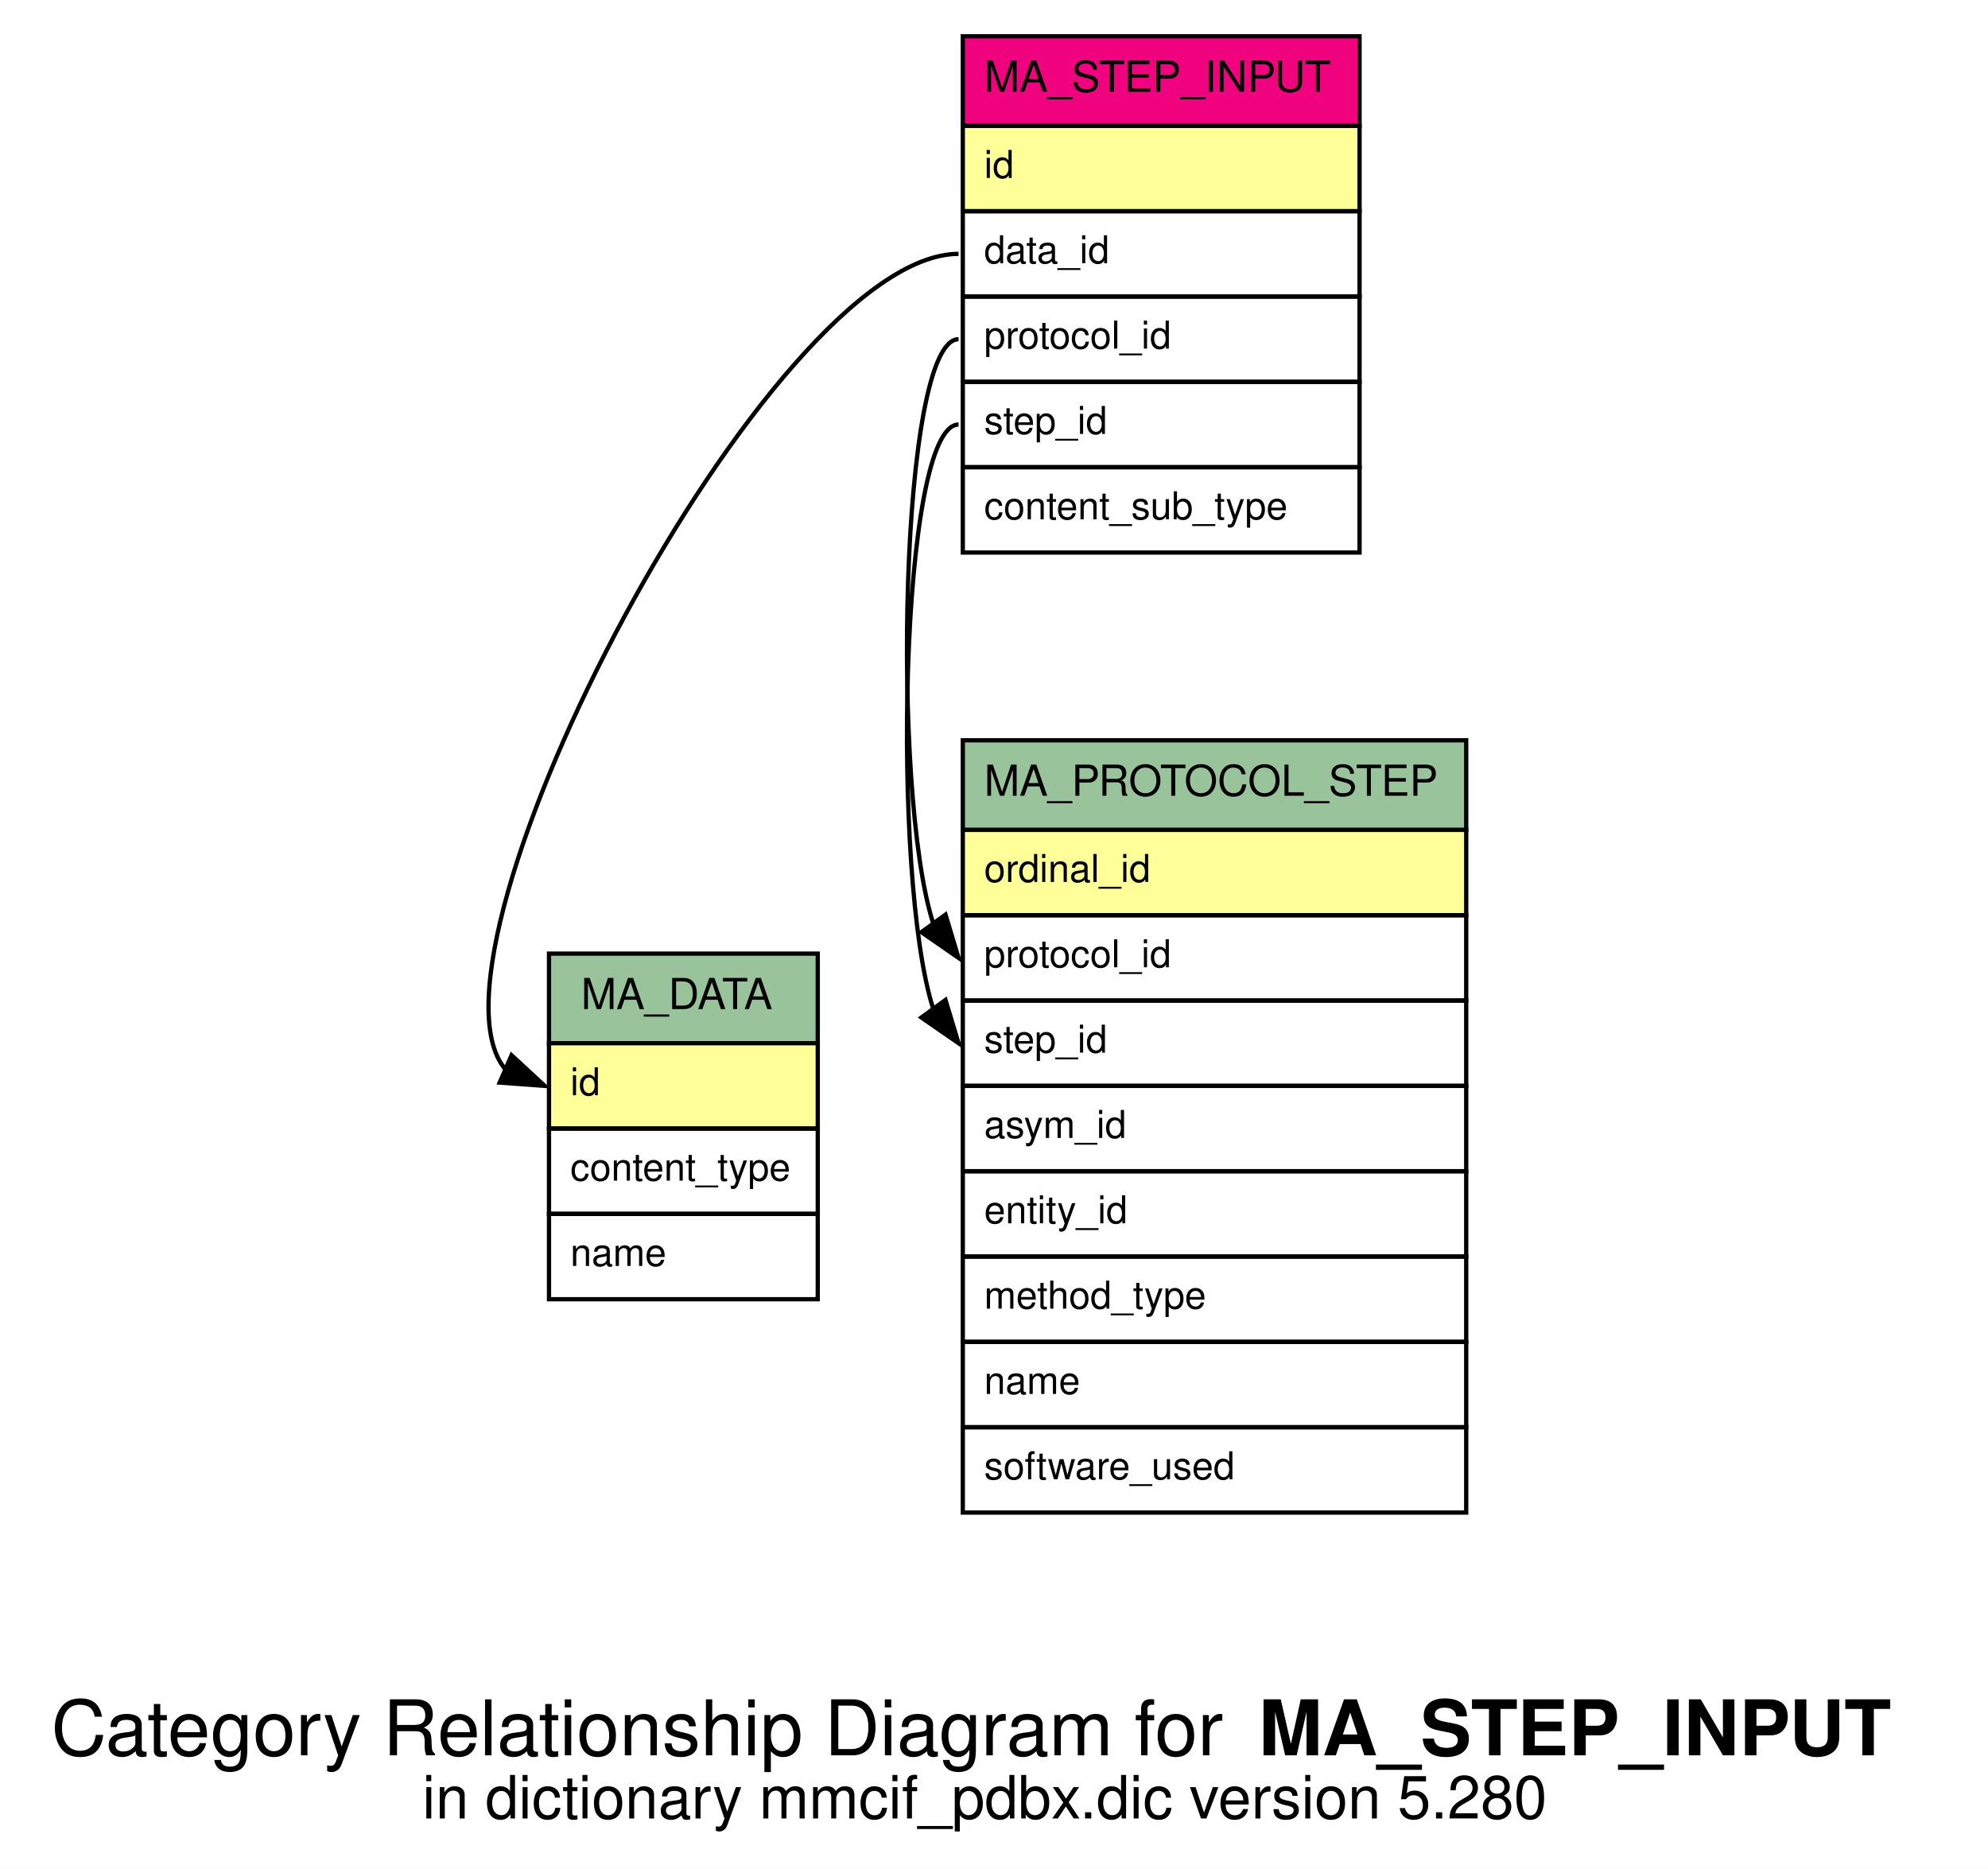
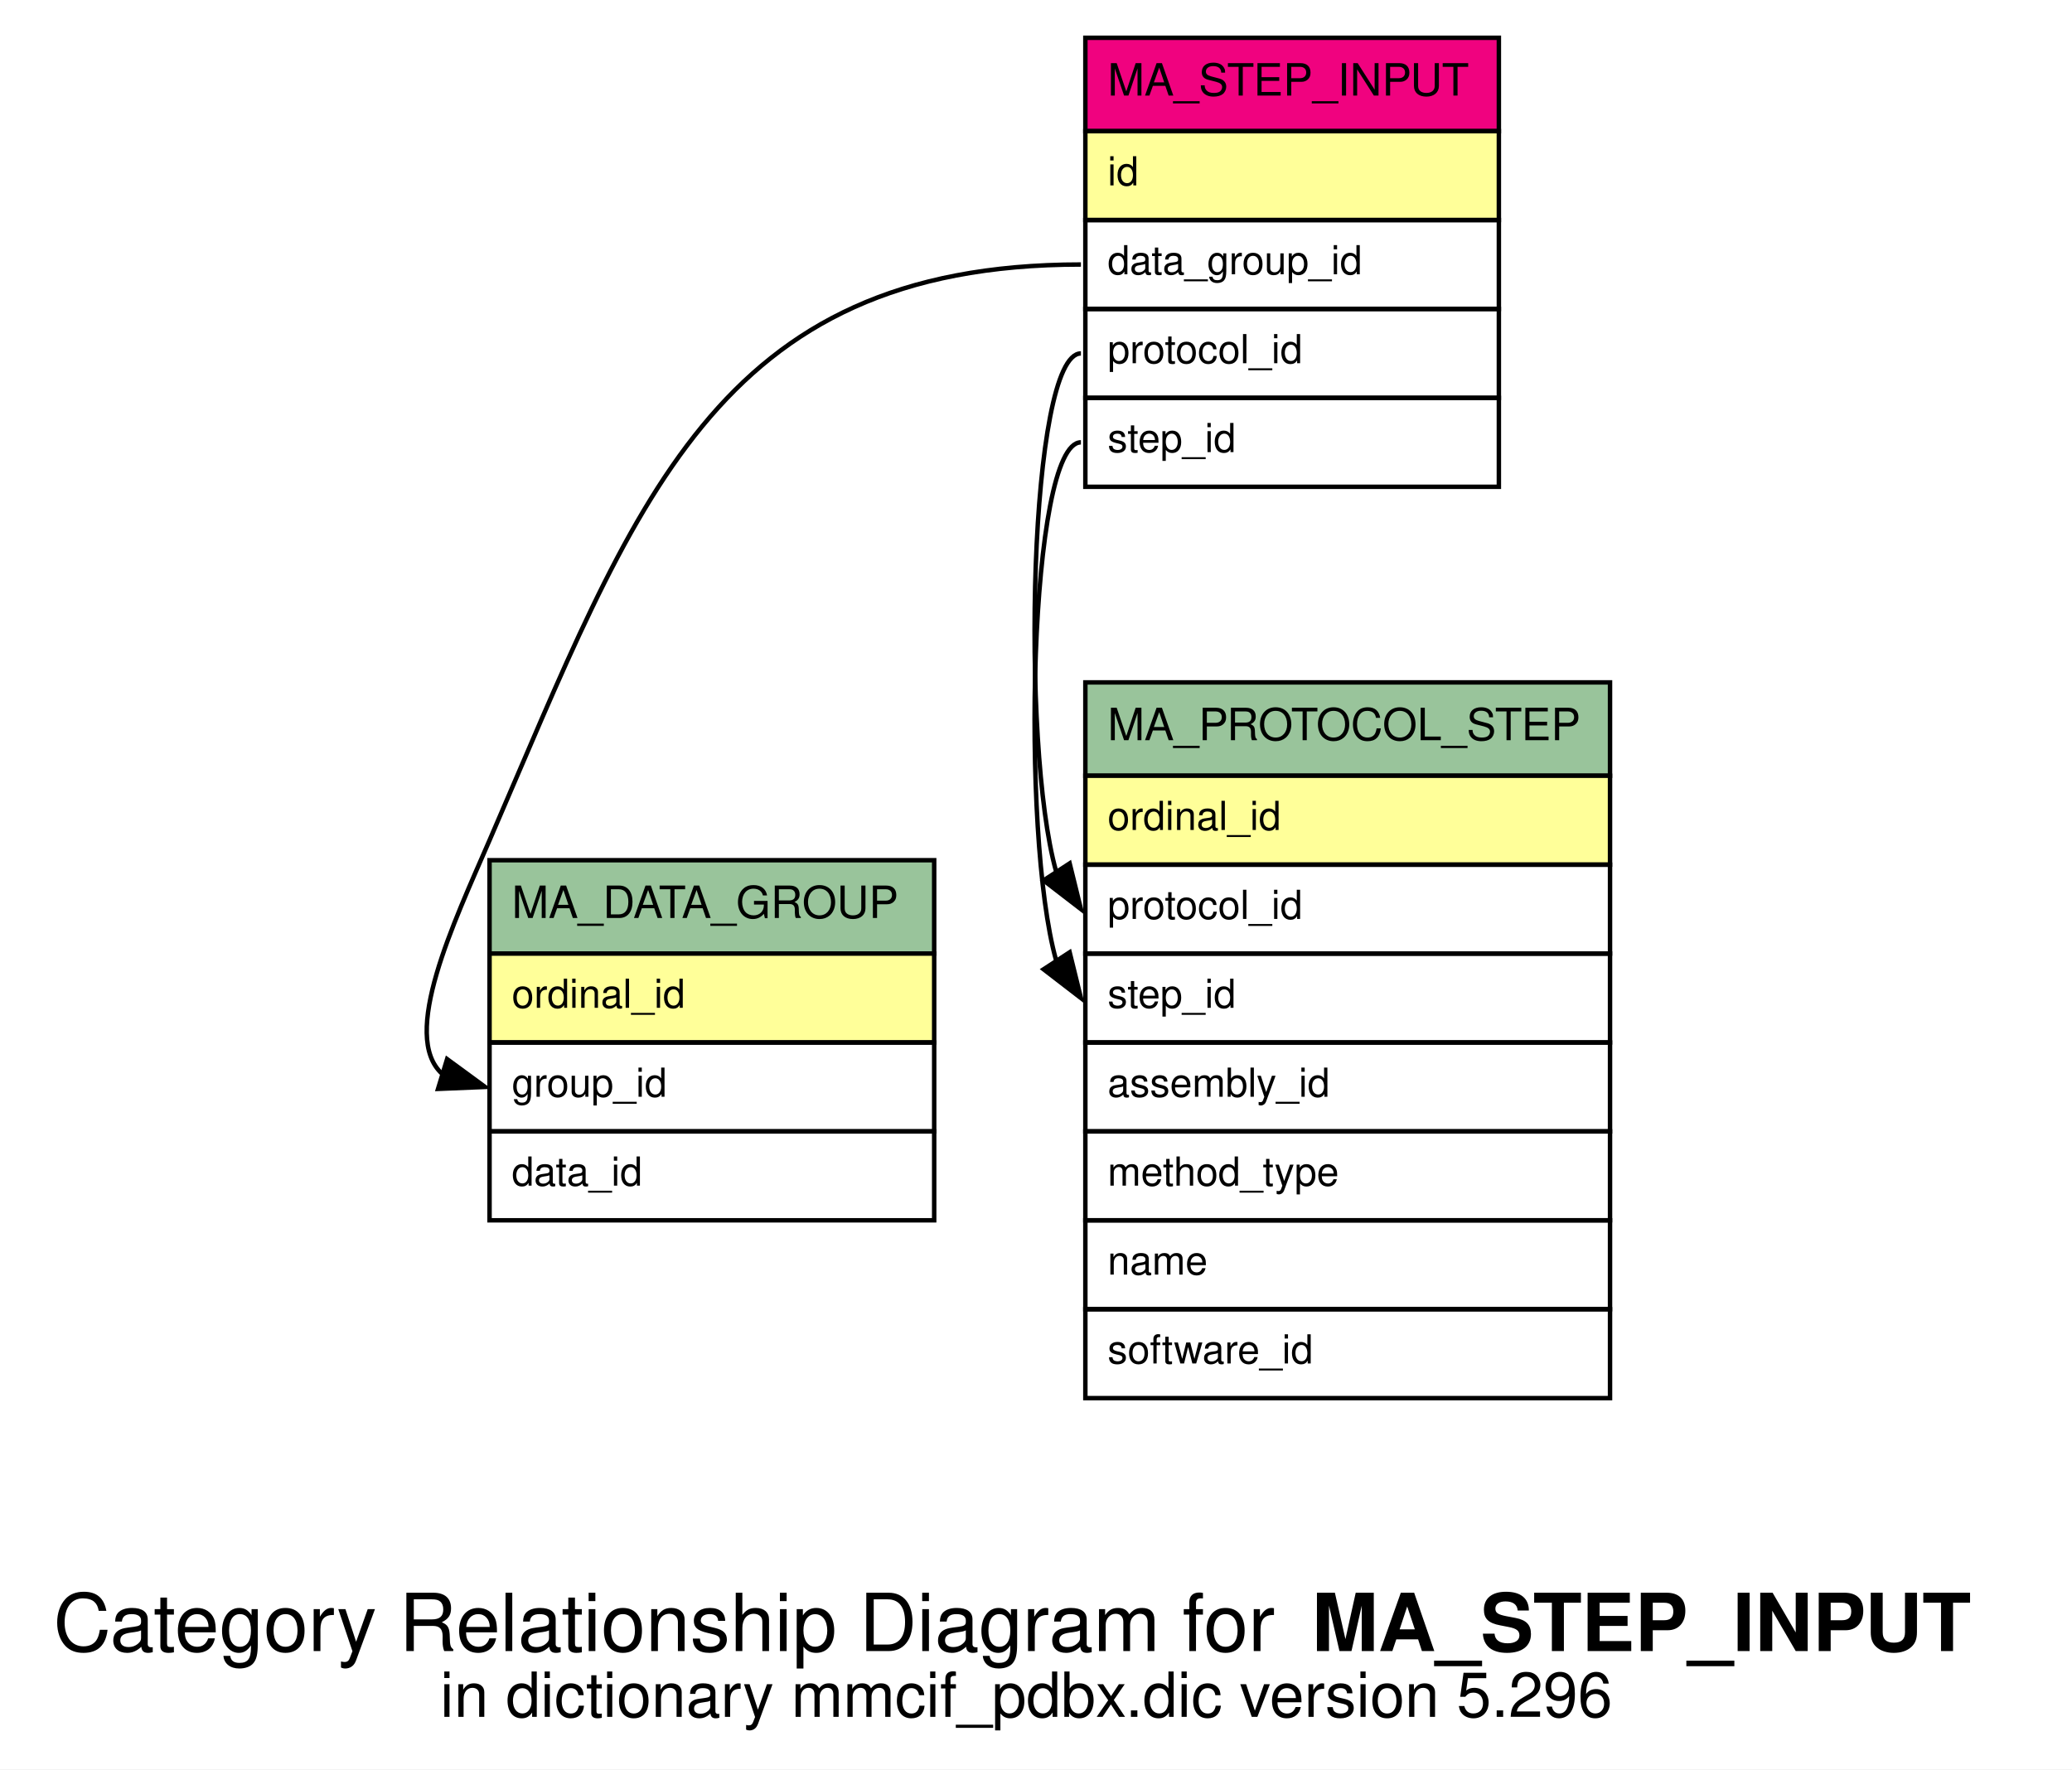
- <svg xmlns="http://www.w3.org/2000/svg" xmlns:xlink="http://www.w3.org/1999/xlink" width="466pt" height="438pt" viewBox="0.00 0.00 466.00 438.00">
-   <g id="graph0" class="graph" transform="scale(1 1) rotate(0) translate(4 434)">
-     <polygon fill="white" stroke="none" points="-4,4 -4,-434 462,-434 462,4 -4,4" />
+ <svg xmlns="http://www.w3.org/2000/svg" xmlns:xlink="http://www.w3.org/1999/xlink" width="466pt" height="398pt" viewBox="0.00 0.00 466.00 398.00">
+   <g id="graph0" class="graph" transform="scale(1 1) rotate(0) translate(4 394)">
+     <polygon fill="white" stroke="none" points="-4,4 -4,-394 462,-394 462,4 -4,4" />
    <text text-anchor="start" x="226" y="-58.6" font-family="Helvetica,sans-Serif" font-size="18.00"> </text>
    <text text-anchor="start" x="226" y="-40.6" font-family="Helvetica,sans-Serif" font-size="18.00"> </text>
    <text text-anchor="start" x="8" y="-22.6" font-family="Helvetica,sans-Serif" font-size="18.00"> Category Relationship Diagram for </text>
    <text text-anchor="start" x="291" y="-22.6" font-family="Helvetica,sans-Serif" font-weight="bold" font-size="18.00">MA_STEP_INPUT</text>
    <text text-anchor="start" x="440" y="-22.6" font-family="Helvetica,sans-Serif" font-size="18.00"> </text>
    <text text-anchor="start" x="446" y="-22.6" font-family="Helvetica,sans-Serif" font-size="14.00"> </text>
-     <text text-anchor="start" x="95" y="-7.8" font-family="Helvetica,sans-Serif" font-size="14.00">  in dictionary mmcif_pdbx.dic version 5.280 </text>
+     <text text-anchor="start" x="95" y="-7.8" font-family="Helvetica,sans-Serif" font-size="14.00">  in dictionary mmcif_pdbx.dic version 5.296 </text>
    <g id="node1" class="node">
      <g id="a_node1_0">
-         <a xlink:href="/dictionaries/mmcif_modeling_v10.unix_1.04.dic/Categories/ma_data.html" xlink:title="&lt;TABLE&gt;" target="_top">
-           <polygon fill="#99c49b" stroke="none" points="124.688,-189.5 124.688,-210.5 187.688,-210.5 187.688,-189.5 124.688,-189.5" />
-           <polygon fill="none" stroke="black" points="124.688,-189.5 124.688,-210.5 187.688,-210.5 187.688,-189.5 124.688,-189.5" />
-           <text text-anchor="start" x="132.188" y="-197.5" font-family="Helvetica,sans-Serif" font-size="10.00">MA_DATA</text>
+         <a xlink:href="/dictionaries/mmcif_pdbx_modeling_extension_all.dic/Categories/ma_data_group.html" xlink:title="&lt;TABLE&gt;" target="_top">
+           <polygon fill="#99c49b" stroke="none" points="106.101,-179.5 106.101,-200.5 206.101,-200.5 206.101,-179.5 106.101,-179.5" />
+           <polygon fill="none" stroke="black" points="106.101,-179.5 106.101,-200.5 206.101,-200.5 206.101,-179.5 106.101,-179.5" />
+           <text text-anchor="start" x="111.101" y="-187.5" font-family="Helvetica,sans-Serif" font-size="10.00">MA_DATA_GROUP</text>
        </a>
      </g>
      <g id="a_node1_1">
-         <a xlink:href="/dictionaries/mmcif_modeling_v10.unix_1.04.dic/Items/_ma_data.id.html" xlink:title="&lt;TABLE&gt;" target="_top">
-           <polygon fill="#ffff99" stroke="none" points="124.688,-169.5 124.688,-189.5 187.688,-189.5 187.688,-169.5 124.688,-169.5" />
-           <polygon fill="none" stroke="black" points="124.688,-169.5 124.688,-189.5 187.688,-189.5 187.688,-169.5 124.688,-169.5" />
-           <text text-anchor="start" x="129.688" y="-177.3" font-family="Helvetica,sans-Serif" font-size="9.00">id</text>
+         <a xlink:href="/dictionaries/mmcif_pdbx_modeling_extension_all.dic/Items/_ma_data_group.ordinal_id.html" xlink:title="&lt;TABLE&gt;" target="_top">
+           <polygon fill="#ffff99" stroke="none" points="106.101,-159.5 106.101,-179.5 206.101,-179.5 206.101,-159.5 106.101,-159.5" />
+           <polygon fill="none" stroke="black" points="106.101,-159.5 106.101,-179.5 206.101,-179.5 206.101,-159.5 106.101,-159.5" />
+           <text text-anchor="start" x="111.101" y="-167.3" font-family="Helvetica,sans-Serif" font-size="9.00">ordinal_id</text>
        </a>
      </g>
      <g id="a_node1_2">
-         <a xlink:href="/dictionaries/mmcif_modeling_v10.unix_1.04.dic/Items/_ma_data.content_type.html" xlink:title="&lt;TABLE&gt;" target="_top">
-           <polygon fill="none" stroke="black" points="124.688,-149.5 124.688,-169.5 187.688,-169.5 187.688,-149.5 124.688,-149.5" />
-           <text text-anchor="start" x="129.688" y="-157.3" font-family="Helvetica,sans-Serif" font-size="9.00">content_type</text>
+         <a xlink:href="/dictionaries/mmcif_pdbx_modeling_extension_all.dic/Items/_ma_data_group.group_id.html" xlink:title="&lt;TABLE&gt;" target="_top">
+           <polygon fill="none" stroke="black" points="106.101,-139.5 106.101,-159.5 206.101,-159.5 206.101,-139.5 106.101,-139.5" />
+           <text text-anchor="start" x="111.101" y="-147.3" font-family="Helvetica,sans-Serif" font-size="9.00">group_id</text>
        </a>
      </g>
      <g id="a_node1_3">
-         <a xlink:href="/dictionaries/mmcif_modeling_v10.unix_1.04.dic/Items/_ma_data.name.html" xlink:title="&lt;TABLE&gt;" target="_top">
-           <polygon fill="none" stroke="black" points="124.688,-129.5 124.688,-149.5 187.688,-149.5 187.688,-129.5 124.688,-129.5" />
-           <text text-anchor="start" x="129.688" y="-137.3" font-family="Helvetica,sans-Serif" font-size="9.00">name</text>
+         <a xlink:href="/dictionaries/mmcif_pdbx_modeling_extension_all.dic/Items/_ma_data_group.data_id.html" xlink:title="&lt;TABLE&gt;" target="_top">
+           <polygon fill="none" stroke="black" points="106.101,-119.5 106.101,-139.5 206.101,-139.5 206.101,-119.5 106.101,-119.5" />
+           <text text-anchor="start" x="111.101" y="-127.3" font-family="Helvetica,sans-Serif" font-size="9.00">data_id</text>
        </a>
      </g>
    </g>
    <g id="node2" class="node">
      <g id="a_node2_4">
-         <a xlink:href="/dictionaries/mmcif_modeling_v10.unix_1.04.dic/Categories/ma_protocol_step.html" xlink:title="&lt;TABLE&gt;" target="_top">
-           <polygon fill="#99c49b" stroke="none" points="221.688,-239.5 221.688,-260.5 339.688,-260.5 339.688,-239.5 221.688,-239.5" />
-           <polygon fill="none" stroke="black" points="221.688,-239.5 221.688,-260.5 339.688,-260.5 339.688,-239.5 221.688,-239.5" />
-           <text text-anchor="start" x="226.688" y="-247.5" font-family="Helvetica,sans-Serif" font-size="10.00">MA_PROTOCOL_STEP</text>
+         <a xlink:href="/dictionaries/mmcif_pdbx_modeling_extension_all.dic/Categories/ma_protocol_step.html" xlink:title="&lt;TABLE&gt;" target="_top">
+           <polygon fill="#99c49b" stroke="none" points="240.101,-219.5 240.101,-240.5 358.101,-240.5 358.101,-219.5 240.101,-219.5" />
+           <polygon fill="none" stroke="black" points="240.101,-219.5 240.101,-240.5 358.101,-240.5 358.101,-219.5 240.101,-219.5" />
+           <text text-anchor="start" x="245.101" y="-227.5" font-family="Helvetica,sans-Serif" font-size="10.00">MA_PROTOCOL_STEP</text>
        </a>
      </g>
      <g id="a_node2_5">
-         <a xlink:href="/dictionaries/mmcif_modeling_v10.unix_1.04.dic/Items/_ma_protocol_step.ordinal_id.html" xlink:title="&lt;TABLE&gt;" target="_top">
-           <polygon fill="#ffff99" stroke="none" points="221.688,-219.5 221.688,-239.5 339.688,-239.5 339.688,-219.5 221.688,-219.5" />
-           <polygon fill="none" stroke="black" points="221.688,-219.5 221.688,-239.5 339.688,-239.5 339.688,-219.5 221.688,-219.5" />
-           <text text-anchor="start" x="226.688" y="-227.3" font-family="Helvetica,sans-Serif" font-size="9.00">ordinal_id</text>
+         <a xlink:href="/dictionaries/mmcif_pdbx_modeling_extension_all.dic/Items/_ma_protocol_step.ordinal_id.html" xlink:title="&lt;TABLE&gt;" target="_top">
+           <polygon fill="#ffff99" stroke="none" points="240.101,-199.5 240.101,-219.5 358.101,-219.5 358.101,-199.5 240.101,-199.5" />
+           <polygon fill="none" stroke="black" points="240.101,-199.5 240.101,-219.5 358.101,-219.5 358.101,-199.5 240.101,-199.5" />
+           <text text-anchor="start" x="245.101" y="-207.3" font-family="Helvetica,sans-Serif" font-size="9.00">ordinal_id</text>
        </a>
      </g>
      <g id="a_node2_6">
-         <a xlink:href="/dictionaries/mmcif_modeling_v10.unix_1.04.dic/Items/_ma_protocol_step.protocol_id.html" xlink:title="&lt;TABLE&gt;" target="_top">
-           <polygon fill="none" stroke="black" points="221.688,-199.5 221.688,-219.5 339.688,-219.5 339.688,-199.5 221.688,-199.5" />
-           <text text-anchor="start" x="226.688" y="-207.3" font-family="Helvetica,sans-Serif" font-size="9.00">protocol_id</text>
+         <a xlink:href="/dictionaries/mmcif_pdbx_modeling_extension_all.dic/Items/_ma_protocol_step.protocol_id.html" xlink:title="&lt;TABLE&gt;" target="_top">
+           <polygon fill="none" stroke="black" points="240.101,-179.5 240.101,-199.5 358.101,-199.5 358.101,-179.5 240.101,-179.5" />
+           <text text-anchor="start" x="245.101" y="-187.3" font-family="Helvetica,sans-Serif" font-size="9.00">protocol_id</text>
        </a>
      </g>
      <g id="a_node2_7">
-         <a xlink:href="/dictionaries/mmcif_modeling_v10.unix_1.04.dic/Items/_ma_protocol_step.step_id.html" xlink:title="&lt;TABLE&gt;" target="_top">
-           <polygon fill="none" stroke="black" points="221.688,-179.5 221.688,-199.5 339.688,-199.5 339.688,-179.5 221.688,-179.5" />
-           <text text-anchor="start" x="226.688" y="-187.3" font-family="Helvetica,sans-Serif" font-size="9.00">step_id</text>
+         <a xlink:href="/dictionaries/mmcif_pdbx_modeling_extension_all.dic/Items/_ma_protocol_step.step_id.html" xlink:title="&lt;TABLE&gt;" target="_top">
+           <polygon fill="none" stroke="black" points="240.101,-159.5 240.101,-179.5 358.101,-179.5 358.101,-159.5 240.101,-159.5" />
+           <text text-anchor="start" x="245.101" y="-167.3" font-family="Helvetica,sans-Serif" font-size="9.00">step_id</text>
        </a>
      </g>
      <g id="a_node2_8">
-         <a xlink:href="/dictionaries/mmcif_modeling_v10.unix_1.04.dic/Items/_ma_protocol_step.asym_id.html" xlink:title="&lt;TABLE&gt;" target="_top">
-           <polygon fill="none" stroke="black" points="221.688,-159.5 221.688,-179.5 339.688,-179.5 339.688,-159.5 221.688,-159.5" />
-           <text text-anchor="start" x="226.688" y="-167.3" font-family="Helvetica,sans-Serif" font-size="9.00">asym_id</text>
+         <a xlink:href="/dictionaries/mmcif_pdbx_modeling_extension_all.dic/Items/_ma_protocol_step.assembly_id.html" xlink:title="&lt;TABLE&gt;" target="_top">
+           <polygon fill="none" stroke="black" points="240.101,-139.5 240.101,-159.5 358.101,-159.5 358.101,-139.5 240.101,-139.5" />
+           <text text-anchor="start" x="245.101" y="-147.3" font-family="Helvetica,sans-Serif" font-size="9.00">assembly_id</text>
        </a>
      </g>
      <g id="a_node2_9">
-         <a xlink:href="/dictionaries/mmcif_modeling_v10.unix_1.04.dic/Items/_ma_protocol_step.entity_id.html" xlink:title="&lt;TABLE&gt;" target="_top">
-           <polygon fill="none" stroke="black" points="221.688,-139.5 221.688,-159.5 339.688,-159.5 339.688,-139.5 221.688,-139.5" />
-           <text text-anchor="start" x="226.688" y="-147.3" font-family="Helvetica,sans-Serif" font-size="9.00">entity_id</text>
+         <a xlink:href="/dictionaries/mmcif_pdbx_modeling_extension_all.dic/Items/_ma_protocol_step.method_type.html" xlink:title="&lt;TABLE&gt;" target="_top">
+           <polygon fill="none" stroke="black" points="240.101,-119.5 240.101,-139.5 358.101,-139.5 358.101,-119.5 240.101,-119.5" />
+           <text text-anchor="start" x="245.101" y="-127.3" font-family="Helvetica,sans-Serif" font-size="9.00">method_type</text>
        </a>
      </g>
      <g id="a_node2_10">
-         <a xlink:href="/dictionaries/mmcif_modeling_v10.unix_1.04.dic/Items/_ma_protocol_step.method_type.html" xlink:title="&lt;TABLE&gt;" target="_top">
-           <polygon fill="none" stroke="black" points="221.688,-119.5 221.688,-139.5 339.688,-139.5 339.688,-119.5 221.688,-119.5" />
-           <text text-anchor="start" x="226.688" y="-127.3" font-family="Helvetica,sans-Serif" font-size="9.00">method_type</text>
+         <a xlink:href="/dictionaries/mmcif_pdbx_modeling_extension_all.dic/Items/_ma_protocol_step.name.html" xlink:title="&lt;TABLE&gt;" target="_top">
+           <polygon fill="none" stroke="black" points="240.101,-99.5 240.101,-119.5 358.101,-119.5 358.101,-99.5 240.101,-99.5" />
+           <text text-anchor="start" x="245.101" y="-107.3" font-family="Helvetica,sans-Serif" font-size="9.00">name</text>
        </a>
      </g>
      <g id="a_node2_11">
-         <a xlink:href="/dictionaries/mmcif_modeling_v10.unix_1.04.dic/Items/_ma_protocol_step.name.html" xlink:title="&lt;TABLE&gt;" target="_top">
-           <polygon fill="none" stroke="black" points="221.688,-99.5 221.688,-119.5 339.688,-119.5 339.688,-99.5 221.688,-99.5" />
-           <text text-anchor="start" x="226.688" y="-107.3" font-family="Helvetica,sans-Serif" font-size="9.00">name</text>
-         </a>
-       </g>
-       <g id="a_node2_12">
-         <a xlink:href="/dictionaries/mmcif_modeling_v10.unix_1.04.dic/Items/_ma_protocol_step.software_used.html" xlink:title="&lt;TABLE&gt;" target="_top">
-           <polygon fill="none" stroke="black" points="221.688,-79.5 221.688,-99.5 339.688,-99.5 339.688,-79.5 221.688,-79.5" />
-           <text text-anchor="start" x="226.688" y="-87.3" font-family="Helvetica,sans-Serif" font-size="9.00">software_used</text>
+         <a xlink:href="/dictionaries/mmcif_pdbx_modeling_extension_all.dic/Items/_ma_protocol_step.software_id.html" xlink:title="&lt;TABLE&gt;" target="_top">
+           <polygon fill="none" stroke="black" points="240.101,-79.5 240.101,-99.5 358.101,-99.5 358.101,-79.5 240.101,-79.5" />
+           <text text-anchor="start" x="245.101" y="-87.3" font-family="Helvetica,sans-Serif" font-size="9.00">software_id</text>
        </a>
      </g>
    </g>
    <g id="node3" class="node">
+       <g id="a_node3_12">
+         <a xlink:href="/dictionaries/mmcif_pdbx_modeling_extension_all.dic/Categories/ma_step_input.html" xlink:title="&lt;TABLE&gt;" target="_top">
+           <polygon fill="#f0027f" stroke="none" points="240.101,-364.5 240.101,-385.5 333.101,-385.5 333.101,-364.5 240.101,-364.5" />
+           <polygon fill="none" stroke="black" points="240.101,-364.5 240.101,-385.5 333.101,-385.5 333.101,-364.5 240.101,-364.5" />
+           <text text-anchor="start" x="245.101" y="-372.5" font-family="Helvetica,sans-Serif" font-size="10.00">MA_STEP_INPUT</text>
+         </a>
+       </g>
      <g id="a_node3_13">
-         <a xlink:href="/dictionaries/mmcif_modeling_v10.unix_1.04.dic/Categories/ma_step_input.html" xlink:title="&lt;TABLE&gt;" target="_top">
-           <polygon fill="#f0027f" stroke="none" points="221.688,-404.5 221.688,-425.5 314.688,-425.5 314.688,-404.5 221.688,-404.5" />
-           <polygon fill="none" stroke="black" points="221.688,-404.5 221.688,-425.5 314.688,-425.5 314.688,-404.5 221.688,-404.5" />
-           <text text-anchor="start" x="226.688" y="-412.5" font-family="Helvetica,sans-Serif" font-size="10.00">MA_STEP_INPUT</text>
+         <a xlink:href="/dictionaries/mmcif_pdbx_modeling_extension_all.dic/Items/_ma_step_input.id.html" xlink:title="&lt;TABLE&gt;" target="_top">
+           <polygon fill="#ffff99" stroke="none" points="240.101,-344.5 240.101,-364.5 333.101,-364.5 333.101,-344.5 240.101,-344.5" />
+           <polygon fill="none" stroke="black" points="240.101,-344.5 240.101,-364.5 333.101,-364.5 333.101,-344.5 240.101,-344.5" />
+           <text text-anchor="start" x="245.101" y="-352.3" font-family="Helvetica,sans-Serif" font-size="9.00">id</text>
        </a>
      </g>
      <g id="a_node3_14">
-         <a xlink:href="/dictionaries/mmcif_modeling_v10.unix_1.04.dic/Items/_ma_step_input.id.html" xlink:title="&lt;TABLE&gt;" target="_top">
-           <polygon fill="#ffff99" stroke="none" points="221.688,-384.5 221.688,-404.5 314.688,-404.5 314.688,-384.5 221.688,-384.5" />
-           <polygon fill="none" stroke="black" points="221.688,-384.5 221.688,-404.5 314.688,-404.5 314.688,-384.5 221.688,-384.5" />
-           <text text-anchor="start" x="226.688" y="-392.3" font-family="Helvetica,sans-Serif" font-size="9.00">id</text>
+         <a xlink:href="/dictionaries/mmcif_pdbx_modeling_extension_all.dic/Items/_ma_step_input.data_group_id.html" xlink:title="&lt;TABLE&gt;" target="_top">
+           <polygon fill="none" stroke="black" points="240.101,-324.5 240.101,-344.5 333.101,-344.5 333.101,-324.5 240.101,-324.5" />
+           <text text-anchor="start" x="245.101" y="-332.3" font-family="Helvetica,sans-Serif" font-size="9.00">data_group_id</text>
        </a>
      </g>
      <g id="a_node3_15">
-         <a xlink:href="/dictionaries/mmcif_modeling_v10.unix_1.04.dic/Items/_ma_step_input.data_id.html" xlink:title="&lt;TABLE&gt;" target="_top">
-           <polygon fill="none" stroke="black" points="221.688,-364.5 221.688,-384.5 314.688,-384.5 314.688,-364.5 221.688,-364.5" />
-           <text text-anchor="start" x="226.688" y="-372.3" font-family="Helvetica,sans-Serif" font-size="9.00">data_id</text>
+         <a xlink:href="/dictionaries/mmcif_pdbx_modeling_extension_all.dic/Items/_ma_step_input.protocol_id.html" xlink:title="&lt;TABLE&gt;" target="_top">
+           <polygon fill="none" stroke="black" points="240.101,-304.5 240.101,-324.5 333.101,-324.5 333.101,-304.5 240.101,-304.5" />
+           <text text-anchor="start" x="245.101" y="-312.3" font-family="Helvetica,sans-Serif" font-size="9.00">protocol_id</text>
        </a>
      </g>
      <g id="a_node3_16">
-         <a xlink:href="/dictionaries/mmcif_modeling_v10.unix_1.04.dic/Items/_ma_step_input.protocol_id.html" xlink:title="&lt;TABLE&gt;" target="_top">
-           <polygon fill="none" stroke="black" points="221.688,-344.5 221.688,-364.5 314.688,-364.5 314.688,-344.5 221.688,-344.5" />
-           <text text-anchor="start" x="226.688" y="-352.3" font-family="Helvetica,sans-Serif" font-size="9.00">protocol_id</text>
-         </a>
-       </g>
-       <g id="a_node3_17">
-         <a xlink:href="/dictionaries/mmcif_modeling_v10.unix_1.04.dic/Items/_ma_step_input.step_id.html" xlink:title="&lt;TABLE&gt;" target="_top">
-           <polygon fill="none" stroke="black" points="221.688,-324.5 221.688,-344.5 314.688,-344.5 314.688,-324.5 221.688,-324.5" />
-           <text text-anchor="start" x="226.688" y="-332.3" font-family="Helvetica,sans-Serif" font-size="9.00">step_id</text>
-         </a>
-       </g>
-       <g id="a_node3_18">
-         <a xlink:href="/dictionaries/mmcif_modeling_v10.unix_1.04.dic/Items/_ma_step_input.content_sub_type.html" xlink:title="&lt;TABLE&gt;" target="_top">
-           <polygon fill="none" stroke="black" points="221.688,-304.5 221.688,-324.5 314.688,-324.5 314.688,-304.5 221.688,-304.5" />
-           <text text-anchor="start" x="226.688" y="-312.3" font-family="Helvetica,sans-Serif" font-size="9.00">content_sub_type</text>
+         <a xlink:href="/dictionaries/mmcif_pdbx_modeling_extension_all.dic/Items/_ma_step_input.step_id.html" xlink:title="&lt;TABLE&gt;" target="_top">
+           <polygon fill="none" stroke="black" points="240.101,-284.5 240.101,-304.5 333.101,-304.5 333.101,-284.5 240.101,-284.5" />
+           <text text-anchor="start" x="245.101" y="-292.3" font-family="Helvetica,sans-Serif" font-size="9.00">step_id</text>
        </a>
      </g>
    </g>
    <g id="edge1" class="edge">
-       <path fill="none" stroke="black" d="M220.688,-374.5C176.448,-374.5 91.602,-211.576 114.308,-183.573" />
-       <polygon fill="black" stroke="black" points="115.909,-186.693 123.688,-179.5 113.121,-180.273 115.909,-186.693" />
+       <path fill="none" stroke="black" d="M239.101,-334.5C156.598,-334.5 138.865,-280.719 106.101,-205 98.064,-186.427 85.939,-160.979 95.459,-152.433" />
+       <polygon fill="black" stroke="black" points="96.552,-155.759 105.101,-149.5 94.515,-149.062 96.552,-155.759" />
    </g>
    <g id="edge2" class="edge">
-       <path fill="none" stroke="black" d="M220.688,-354.5C206.905,-354.5 204.913,-248.385 214.712,-217.711" />
-       <polygon fill="black" stroke="black" points="217.633,-219.645 220.688,-209.5 211.973,-215.526 217.633,-219.645" />
+       <path fill="none" stroke="black" d="M239.101,-314.5C227.437,-314.5 225.568,-226.333 233.497,-198.092" />
+       <polygon fill="black" stroke="black" points="236.569,-199.788 239.101,-189.5 230.706,-195.963 236.569,-199.788" />
    </g>
    <g id="edge3" class="edge">
-       <path fill="none" stroke="black" d="M220.688,-334.5C206.905,-334.5 204.913,-228.385 214.712,-197.711" />
-       <polygon fill="black" stroke="black" points="217.633,-199.645 220.688,-189.5 211.973,-195.526 217.633,-199.645" />
+       <path fill="none" stroke="black" d="M239.101,-294.5C227.437,-294.5 225.568,-206.333 233.497,-178.092" />
+       <polygon fill="black" stroke="black" points="236.569,-179.788 239.101,-169.5 230.706,-175.963 236.569,-179.788" />
    </g>
  </g>
</svg>
